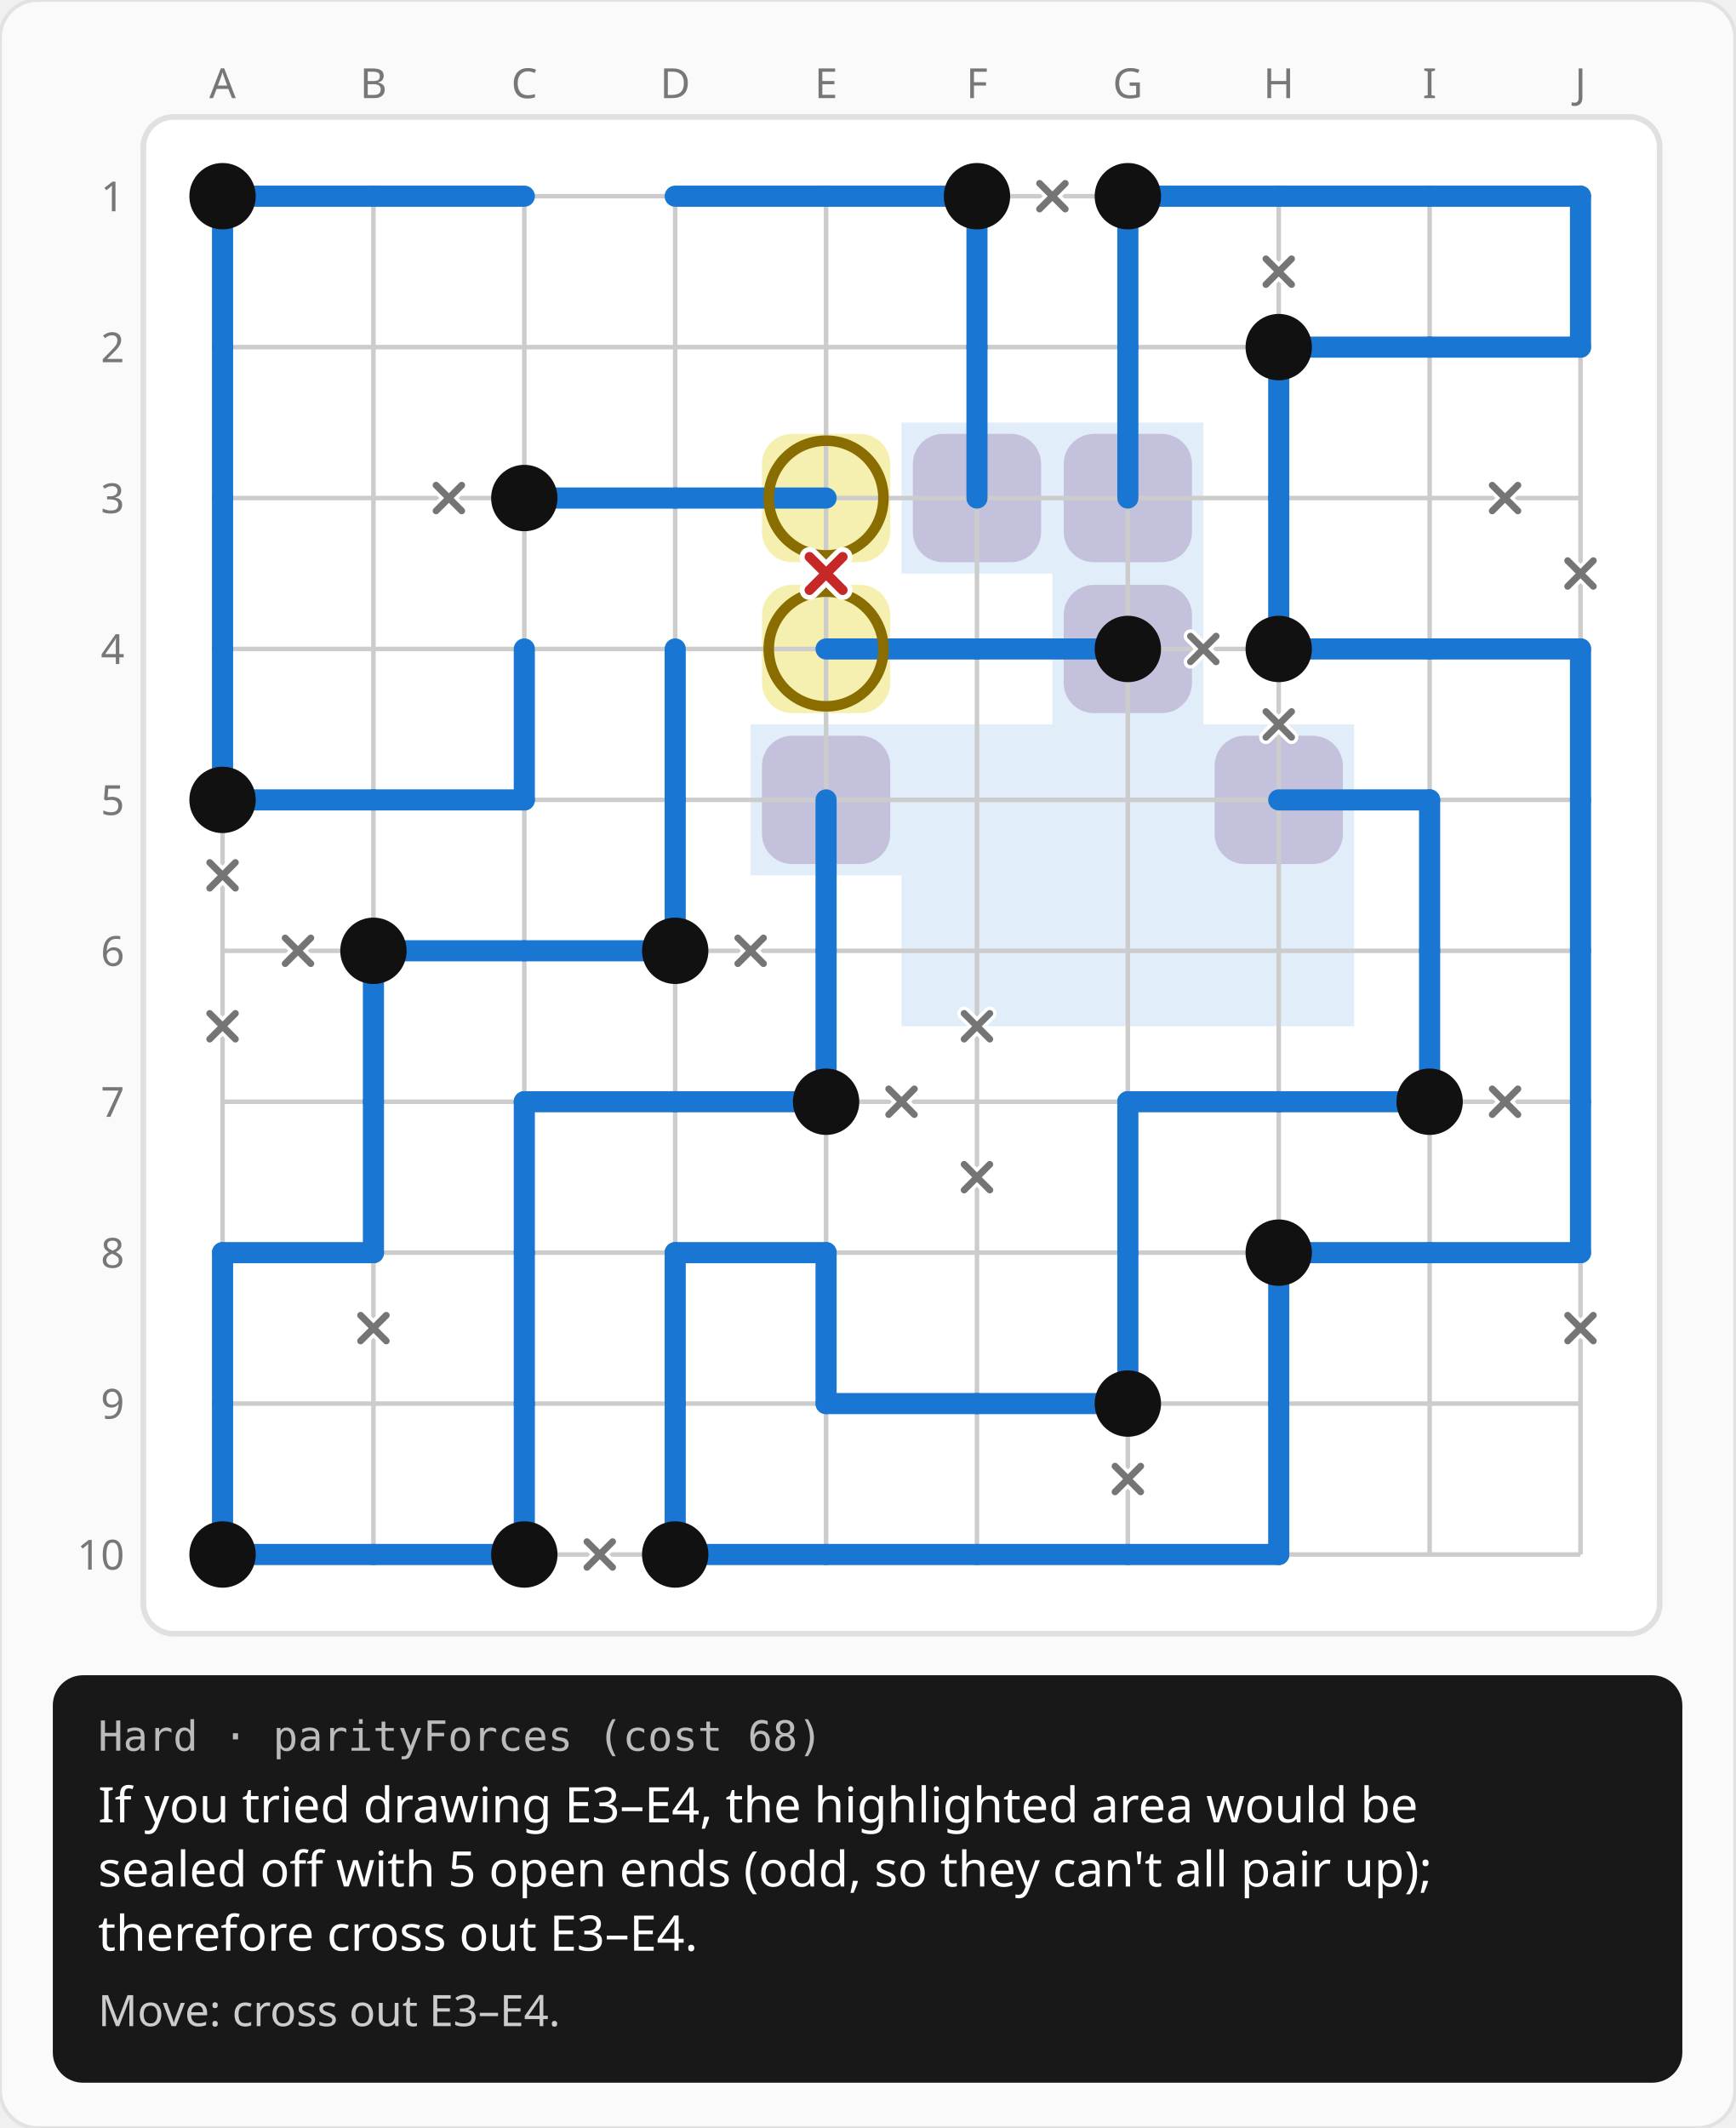
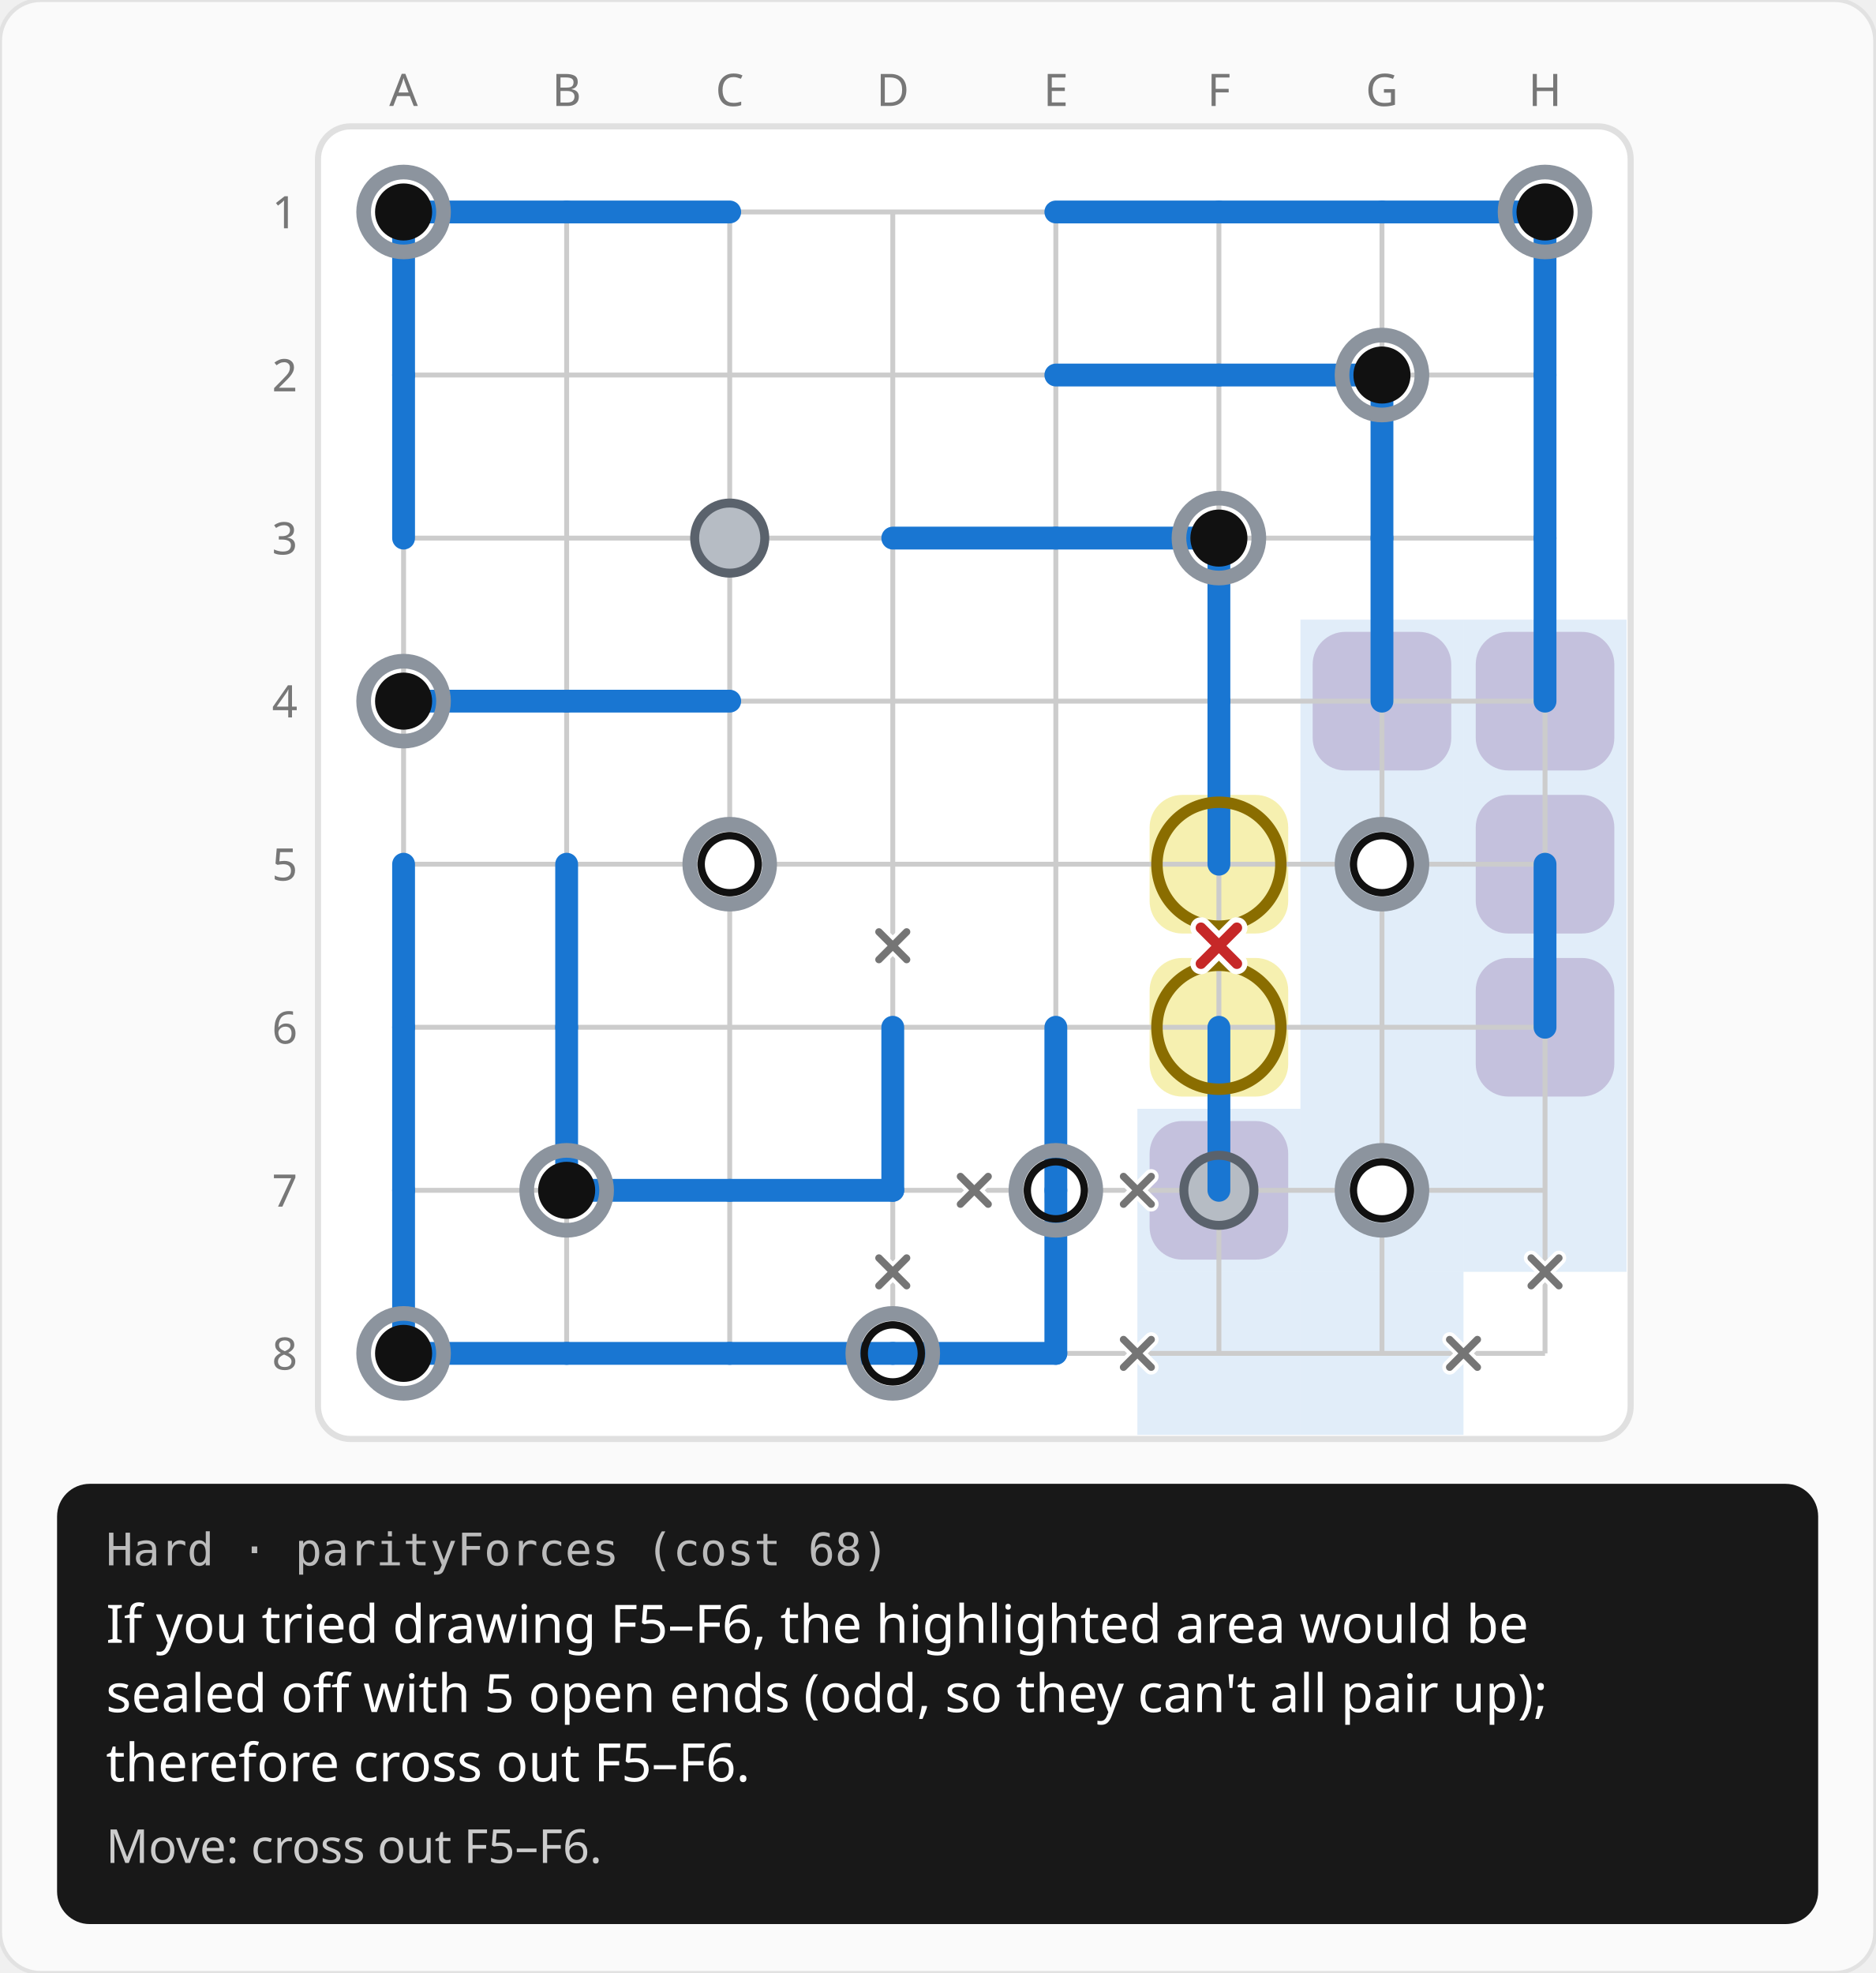
- <svg xmlns="http://www.w3.org/2000/svg" width="460" height="564" viewBox="0 0 460 564">
-   <rect width="460" height="564" rx="10" fill="#fafafa" stroke="#e2e2e2" />
+ <svg xmlns="http://www.w3.org/2000/svg" width="460" height="484" viewBox="0 0 460 484">
+   <rect width="460" height="484" rx="10" fill="#fafafa" stroke="#e2e2e2" />
  <defs>
    <pattern id="hatch" width="8" height="8" patternUnits="userSpaceOnUse" patternTransform="rotate(45)">
      <line x1="0" y1="0" x2="0" y2="8" stroke="#d55e00" stroke-width="3" opacity="0.55" />
    </pattern>
  </defs>
-   <g transform="translate(19 12)">
+   <g transform="translate(59 12)">
    <text x="40" y="14" fill="#777777" font-size="11" font-family="system-ui, sans-serif" text-anchor="middle">A</text>
    <text x="80" y="14" fill="#777777" font-size="11" font-family="system-ui, sans-serif" text-anchor="middle">B</text>
    <text x="120" y="14" fill="#777777" font-size="11" font-family="system-ui, sans-serif" text-anchor="middle">C</text>
    <text x="160" y="14" fill="#777777" font-size="11" font-family="system-ui, sans-serif" text-anchor="middle">D</text>
    <text x="200" y="14" fill="#777777" font-size="11" font-family="system-ui, sans-serif" text-anchor="middle">E</text>
    <text x="240" y="14" fill="#777777" font-size="11" font-family="system-ui, sans-serif" text-anchor="middle">F</text>
    <text x="280" y="14" fill="#777777" font-size="11" font-family="system-ui, sans-serif" text-anchor="middle">G</text>
    <text x="320" y="14" fill="#777777" font-size="11" font-family="system-ui, sans-serif" text-anchor="middle">H</text>
-     <text x="360" y="14" fill="#777777" font-size="11" font-family="system-ui, sans-serif" text-anchor="middle">I</text>
-     <text x="400" y="14" fill="#777777" font-size="11" font-family="system-ui, sans-serif" text-anchor="middle">J</text>
    <text x="14" y="44" fill="#777777" font-size="11" font-family="system-ui, sans-serif" text-anchor="end">1</text>
    <text x="14" y="84" fill="#777777" font-size="11" font-family="system-ui, sans-serif" text-anchor="end">2</text>
    <text x="14" y="124" fill="#777777" font-size="11" font-family="system-ui, sans-serif" text-anchor="end">3</text>
    <text x="14" y="164" fill="#777777" font-size="11" font-family="system-ui, sans-serif" text-anchor="end">4</text>
    <text x="14" y="204" fill="#777777" font-size="11" font-family="system-ui, sans-serif" text-anchor="end">5</text>
    <text x="14" y="244" fill="#777777" font-size="11" font-family="system-ui, sans-serif" text-anchor="end">6</text>
    <text x="14" y="284" fill="#777777" font-size="11" font-family="system-ui, sans-serif" text-anchor="end">7</text>
    <text x="14" y="324" fill="#777777" font-size="11" font-family="system-ui, sans-serif" text-anchor="end">8</text>
-     <text x="14" y="364" fill="#777777" font-size="11" font-family="system-ui, sans-serif" text-anchor="end">9</text>
-     <text x="14" y="404" fill="#777777" font-size="11" font-family="system-ui, sans-serif" text-anchor="end">10</text>
    <g transform="translate(18 18)">
-       <rect x="1" y="1" width="402" height="402" rx="8" fill="#ffffff" stroke="#e0e0e0" stroke-width="1.5" />
-       <rect x="202" y="82" width="40" height="40" fill="rgba(25,118,210,0.13)" />
-       <rect x="242" y="82" width="40" height="40" fill="rgba(25,118,210,0.13)" />
+       <rect x="1" y="1" width="322" height="322" rx="8" fill="#ffffff" stroke="#e0e0e0" stroke-width="1.5" />
      <rect x="242" y="122" width="40" height="40" fill="rgba(25,118,210,0.13)" />
      <rect x="242" y="162" width="40" height="40" fill="rgba(25,118,210,0.13)" />
-       <rect x="202" y="162" width="40" height="40" fill="rgba(25,118,210,0.13)" />
-       <rect x="162" y="162" width="40" height="40" fill="rgba(25,118,210,0.13)" />
-       <rect x="202" y="202" width="40" height="40" fill="rgba(25,118,210,0.13)" />
      <rect x="242" y="202" width="40" height="40" fill="rgba(25,118,210,0.13)" />
+       <rect x="242" y="242" width="40" height="40" fill="rgba(25,118,210,0.13)" />
+       <rect x="202" y="242" width="40" height="40" fill="rgba(25,118,210,0.13)" />
+       <rect x="202" y="282" width="40" height="40" fill="rgba(25,118,210,0.13)" />
+       <rect x="242" y="282" width="40" height="40" fill="rgba(25,118,210,0.13)" />
+       <rect x="282" y="242" width="40" height="40" fill="rgba(25,118,210,0.13)" />
      <rect x="282" y="202" width="40" height="40" fill="rgba(25,118,210,0.13)" />
      <rect x="282" y="162" width="40" height="40" fill="rgba(25,118,210,0.13)" />
-       <rect x="205" y="85" width="34" height="34" rx="8" fill="rgba(122,81,149,0.28)" />
-       <rect x="245" y="85" width="34" height="34" rx="8" fill="rgba(122,81,149,0.28)" />
+       <rect x="282" y="122" width="40" height="40" fill="rgba(25,118,210,0.13)" />
      <rect x="245" y="125" width="34" height="34" rx="8" fill="rgba(122,81,149,0.28)" />
-       <rect x="165" y="165" width="34" height="34" rx="8" fill="rgba(122,81,149,0.28)" />
+       <rect x="205" y="245" width="34" height="34" rx="8" fill="rgba(122,81,149,0.28)" />
+       <rect x="285" y="205" width="34" height="34" rx="8" fill="rgba(122,81,149,0.28)" />
      <rect x="285" y="165" width="34" height="34" rx="8" fill="rgba(122,81,149,0.28)" />
-       <rect x="165" y="85" width="34" height="34" rx="8" fill="rgba(244,236,156,0.8)" />
-       <rect x="165" y="125" width="34" height="34" rx="8" fill="rgba(244,236,156,0.8)" />
-       <line x1="22" y1="22" x2="382" y2="22" stroke="#cccccc" stroke-width="1.2" />
-       <line x1="22" y1="62" x2="382" y2="62" stroke="#cccccc" stroke-width="1.2" />
-       <line x1="22" y1="102" x2="382" y2="102" stroke="#cccccc" stroke-width="1.2" />
-       <line x1="22" y1="142" x2="382" y2="142" stroke="#cccccc" stroke-width="1.2" />
-       <line x1="22" y1="182" x2="382" y2="182" stroke="#cccccc" stroke-width="1.2" />
-       <line x1="22" y1="222" x2="382" y2="222" stroke="#cccccc" stroke-width="1.2" />
-       <line x1="22" y1="262" x2="382" y2="262" stroke="#cccccc" stroke-width="1.2" />
-       <line x1="22" y1="302" x2="382" y2="302" stroke="#cccccc" stroke-width="1.2" />
-       <line x1="22" y1="342" x2="382" y2="342" stroke="#cccccc" stroke-width="1.2" />
-       <line x1="22" y1="382" x2="382" y2="382" stroke="#cccccc" stroke-width="1.2" />
-       <line x1="22" y1="22" x2="22" y2="382" stroke="#cccccc" stroke-width="1.2" />
-       <line x1="62" y1="22" x2="62" y2="382" stroke="#cccccc" stroke-width="1.2" />
-       <line x1="102" y1="22" x2="102" y2="382" stroke="#cccccc" stroke-width="1.2" />
-       <line x1="142" y1="22" x2="142" y2="382" stroke="#cccccc" stroke-width="1.2" />
-       <line x1="182" y1="22" x2="182" y2="382" stroke="#cccccc" stroke-width="1.2" />
-       <line x1="222" y1="22" x2="222" y2="382" stroke="#cccccc" stroke-width="1.2" />
-       <line x1="262" y1="22" x2="262" y2="382" stroke="#cccccc" stroke-width="1.2" />
-       <line x1="302" y1="22" x2="302" y2="382" stroke="#cccccc" stroke-width="1.2" />
-       <line x1="342" y1="22" x2="342" y2="382" stroke="#cccccc" stroke-width="1.2" />
-       <line x1="382" y1="22" x2="382" y2="382" stroke="#cccccc" stroke-width="1.2" />
+       <rect x="285" y="125" width="34" height="34" rx="8" fill="rgba(122,81,149,0.28)" />
+       <rect x="205" y="165" width="34" height="34" rx="8" fill="rgba(244,236,156,0.8)" />
+       <rect x="205" y="205" width="34" height="34" rx="8" fill="rgba(244,236,156,0.8)" />
+       <line x1="22" y1="22" x2="302" y2="22" stroke="#cccccc" stroke-width="1.2" />
+       <line x1="22" y1="62" x2="302" y2="62" stroke="#cccccc" stroke-width="1.2" />
+       <line x1="22" y1="102" x2="302" y2="102" stroke="#cccccc" stroke-width="1.2" />
+       <line x1="22" y1="142" x2="302" y2="142" stroke="#cccccc" stroke-width="1.2" />
+       <line x1="22" y1="182" x2="302" y2="182" stroke="#cccccc" stroke-width="1.2" />
+       <line x1="22" y1="222" x2="302" y2="222" stroke="#cccccc" stroke-width="1.2" />
+       <line x1="22" y1="262" x2="302" y2="262" stroke="#cccccc" stroke-width="1.2" />
+       <line x1="22" y1="302" x2="302" y2="302" stroke="#cccccc" stroke-width="1.2" />
+       <line x1="22" y1="22" x2="22" y2="302" stroke="#cccccc" stroke-width="1.2" />
+       <line x1="62" y1="22" x2="62" y2="302" stroke="#cccccc" stroke-width="1.2" />
+       <line x1="102" y1="22" x2="102" y2="302" stroke="#cccccc" stroke-width="1.2" />
+       <line x1="142" y1="22" x2="142" y2="302" stroke="#cccccc" stroke-width="1.2" />
+       <line x1="182" y1="22" x2="182" y2="302" stroke="#cccccc" stroke-width="1.2" />
+       <line x1="222" y1="22" x2="222" y2="302" stroke="#cccccc" stroke-width="1.2" />
+       <line x1="262" y1="22" x2="262" y2="302" stroke="#cccccc" stroke-width="1.2" />
+       <line x1="302" y1="22" x2="302" y2="302" stroke="#cccccc" stroke-width="1.2" />
+       <circle cx="102" cy="102" r="8.6" fill="#b6bcc4" />
+       <circle cx="102" cy="182" r="7" fill="#ffffff" />
+       <circle cx="262" cy="182" r="7" fill="#ffffff" />
+       <circle cx="182" cy="262" r="7" fill="#ffffff" />
+       <circle cx="222" cy="262" r="8.6" fill="#b6bcc4" />
+       <circle cx="262" cy="262" r="7" fill="#ffffff" />
+       <circle cx="142" cy="302" r="7" fill="#ffffff" />
      <line x1="22" y1="22" x2="62" y2="22" stroke="#1976d2" stroke-width="5.6" stroke-linecap="round" />
      <line x1="22" y1="22" x2="22" y2="62" stroke="#1976d2" stroke-width="5.6" stroke-linecap="round" />
      <line x1="62" y1="22" x2="102" y2="22" stroke="#1976d2" stroke-width="5.6" stroke-linecap="round" />
-       <line x1="142" y1="22" x2="182" y2="22" stroke="#1976d2" stroke-width="5.6" stroke-linecap="round" />
      <line x1="182" y1="22" x2="222" y2="22" stroke="#1976d2" stroke-width="5.6" stroke-linecap="round" />
-       <line x1="222" y1="22" x2="222" y2="62" stroke="#1976d2" stroke-width="5.6" stroke-linecap="round" />
+       <line x1="222" y1="22" x2="262" y2="22" stroke="#1976d2" stroke-width="5.6" stroke-linecap="round" />
      <line x1="262" y1="22" x2="302" y2="22" stroke="#1976d2" stroke-width="5.6" stroke-linecap="round" />
-       <line x1="262" y1="22" x2="262" y2="62" stroke="#1976d2" stroke-width="5.6" stroke-linecap="round" />
-       <line x1="302" y1="22" x2="342" y2="22" stroke="#1976d2" stroke-width="5.6" stroke-linecap="round" />
-       <line x1="342" y1="22" x2="382" y2="22" stroke="#1976d2" stroke-width="5.6" stroke-linecap="round" />
-       <line x1="382" y1="22" x2="382" y2="62" stroke="#1976d2" stroke-width="5.6" stroke-linecap="round" />
+       <line x1="302" y1="22" x2="302" y2="62" stroke="#1976d2" stroke-width="5.6" stroke-linecap="round" />
      <line x1="22" y1="62" x2="22" y2="102" stroke="#1976d2" stroke-width="5.6" stroke-linecap="round" />
-       <line x1="222" y1="62" x2="222" y2="102" stroke="#1976d2" stroke-width="5.6" stroke-linecap="round" />
+       <line x1="182" y1="62" x2="222" y2="62" stroke="#1976d2" stroke-width="5.6" stroke-linecap="round" />
+       <line x1="222" y1="62" x2="262" y2="62" stroke="#1976d2" stroke-width="5.6" stroke-linecap="round" />
      <line x1="262" y1="62" x2="262" y2="102" stroke="#1976d2" stroke-width="5.6" stroke-linecap="round" />
-       <line x1="302" y1="62" x2="342" y2="62" stroke="#1976d2" stroke-width="5.6" stroke-linecap="round" />
      <line x1="302" y1="62" x2="302" y2="102" stroke="#1976d2" stroke-width="5.6" stroke-linecap="round" />
-       <line x1="342" y1="62" x2="382" y2="62" stroke="#1976d2" stroke-width="5.6" stroke-linecap="round" />
-       <line x1="22" y1="102" x2="22" y2="142" stroke="#1976d2" stroke-width="5.6" stroke-linecap="round" />
-       <line x1="102" y1="102" x2="142" y2="102" stroke="#1976d2" stroke-width="5.6" stroke-linecap="round" />
      <line x1="142" y1="102" x2="182" y2="102" stroke="#1976d2" stroke-width="5.6" stroke-linecap="round" />
+       <line x1="182" y1="102" x2="222" y2="102" stroke="#1976d2" stroke-width="5.6" stroke-linecap="round" />
+       <line x1="222" y1="102" x2="222" y2="142" stroke="#1976d2" stroke-width="5.6" stroke-linecap="round" />
+       <line x1="262" y1="102" x2="262" y2="142" stroke="#1976d2" stroke-width="5.6" stroke-linecap="round" />
      <line x1="302" y1="102" x2="302" y2="142" stroke="#1976d2" stroke-width="5.6" stroke-linecap="round" />
-       <line x1="22" y1="142" x2="22" y2="182" stroke="#1976d2" stroke-width="5.6" stroke-linecap="round" />
-       <line x1="102" y1="142" x2="102" y2="182" stroke="#1976d2" stroke-width="5.6" stroke-linecap="round" />
-       <line x1="142" y1="142" x2="142" y2="182" stroke="#1976d2" stroke-width="5.6" stroke-linecap="round" />
-       <line x1="182" y1="142" x2="222" y2="142" stroke="#1976d2" stroke-width="5.6" stroke-linecap="round" />
-       <line x1="222" y1="142" x2="262" y2="142" stroke="#1976d2" stroke-width="5.6" stroke-linecap="round" />
-       <line x1="302" y1="142" x2="342" y2="142" stroke="#1976d2" stroke-width="5.6" stroke-linecap="round" />
-       <line x1="342" y1="142" x2="382" y2="142" stroke="#1976d2" stroke-width="5.6" stroke-linecap="round" />
-       <line x1="382" y1="142" x2="382" y2="182" stroke="#1976d2" stroke-width="5.6" stroke-linecap="round" />
-       <line x1="22" y1="182" x2="62" y2="182" stroke="#1976d2" stroke-width="5.6" stroke-linecap="round" />
-       <line x1="62" y1="182" x2="102" y2="182" stroke="#1976d2" stroke-width="5.6" stroke-linecap="round" />
-       <line x1="142" y1="182" x2="142" y2="222" stroke="#1976d2" stroke-width="5.6" stroke-linecap="round" />
-       <line x1="182" y1="182" x2="182" y2="222" stroke="#1976d2" stroke-width="5.6" stroke-linecap="round" />
-       <line x1="302" y1="182" x2="342" y2="182" stroke="#1976d2" stroke-width="5.6" stroke-linecap="round" />
-       <line x1="342" y1="182" x2="342" y2="222" stroke="#1976d2" stroke-width="5.6" stroke-linecap="round" />
-       <line x1="382" y1="182" x2="382" y2="222" stroke="#1976d2" stroke-width="5.6" stroke-linecap="round" />
-       <line x1="62" y1="222" x2="102" y2="222" stroke="#1976d2" stroke-width="5.6" stroke-linecap="round" />
+       <line x1="22" y1="142" x2="62" y2="142" stroke="#1976d2" stroke-width="5.6" stroke-linecap="round" />
+       <line x1="62" y1="142" x2="102" y2="142" stroke="#1976d2" stroke-width="5.6" stroke-linecap="round" />
+       <line x1="222" y1="142" x2="222" y2="182" stroke="#1976d2" stroke-width="5.6" stroke-linecap="round" />
+       <line x1="22" y1="182" x2="22" y2="222" stroke="#1976d2" stroke-width="5.6" stroke-linecap="round" />
+       <line x1="62" y1="182" x2="62" y2="222" stroke="#1976d2" stroke-width="5.6" stroke-linecap="round" />
+       <line x1="302" y1="182" x2="302" y2="222" stroke="#1976d2" stroke-width="5.6" stroke-linecap="round" />
+       <line x1="22" y1="222" x2="22" y2="262" stroke="#1976d2" stroke-width="5.6" stroke-linecap="round" />
      <line x1="62" y1="222" x2="62" y2="262" stroke="#1976d2" stroke-width="5.6" stroke-linecap="round" />
-       <line x1="102" y1="222" x2="142" y2="222" stroke="#1976d2" stroke-width="5.6" stroke-linecap="round" />
+       <line x1="142" y1="222" x2="142" y2="262" stroke="#1976d2" stroke-width="5.6" stroke-linecap="round" />
      <line x1="182" y1="222" x2="182" y2="262" stroke="#1976d2" stroke-width="5.6" stroke-linecap="round" />
-       <line x1="342" y1="222" x2="342" y2="262" stroke="#1976d2" stroke-width="5.6" stroke-linecap="round" />
-       <line x1="382" y1="222" x2="382" y2="262" stroke="#1976d2" stroke-width="5.6" stroke-linecap="round" />
-       <line x1="62" y1="262" x2="62" y2="302" stroke="#1976d2" stroke-width="5.6" stroke-linecap="round" />
+       <line x1="222" y1="222" x2="222" y2="262" stroke="#1976d2" stroke-width="5.6" stroke-linecap="round" />
+       <line x1="22" y1="262" x2="22" y2="302" stroke="#1976d2" stroke-width="5.6" stroke-linecap="round" />
+       <line x1="62" y1="262" x2="102" y2="262" stroke="#1976d2" stroke-width="5.6" stroke-linecap="round" />
      <line x1="102" y1="262" x2="142" y2="262" stroke="#1976d2" stroke-width="5.6" stroke-linecap="round" />
-       <line x1="102" y1="262" x2="102" y2="302" stroke="#1976d2" stroke-width="5.6" stroke-linecap="round" />
-       <line x1="142" y1="262" x2="182" y2="262" stroke="#1976d2" stroke-width="5.6" stroke-linecap="round" />
-       <line x1="262" y1="262" x2="302" y2="262" stroke="#1976d2" stroke-width="5.6" stroke-linecap="round" />
-       <line x1="262" y1="262" x2="262" y2="302" stroke="#1976d2" stroke-width="5.6" stroke-linecap="round" />
-       <line x1="302" y1="262" x2="342" y2="262" stroke="#1976d2" stroke-width="5.6" stroke-linecap="round" />
-       <line x1="382" y1="262" x2="382" y2="302" stroke="#1976d2" stroke-width="5.6" stroke-linecap="round" />
+       <line x1="182" y1="262" x2="182" y2="302" stroke="#1976d2" stroke-width="5.6" stroke-linecap="round" />
      <line x1="22" y1="302" x2="62" y2="302" stroke="#1976d2" stroke-width="5.6" stroke-linecap="round" />
-       <line x1="22" y1="302" x2="22" y2="342" stroke="#1976d2" stroke-width="5.6" stroke-linecap="round" />
-       <line x1="102" y1="302" x2="102" y2="342" stroke="#1976d2" stroke-width="5.6" stroke-linecap="round" />
+       <line x1="62" y1="302" x2="102" y2="302" stroke="#1976d2" stroke-width="5.6" stroke-linecap="round" />
+       <line x1="102" y1="302" x2="142" y2="302" stroke="#1976d2" stroke-width="5.6" stroke-linecap="round" />
      <line x1="142" y1="302" x2="182" y2="302" stroke="#1976d2" stroke-width="5.6" stroke-linecap="round" />
-       <line x1="142" y1="302" x2="142" y2="342" stroke="#1976d2" stroke-width="5.6" stroke-linecap="round" />
-       <line x1="182" y1="302" x2="182" y2="342" stroke="#1976d2" stroke-width="5.6" stroke-linecap="round" />
-       <line x1="262" y1="302" x2="262" y2="342" stroke="#1976d2" stroke-width="5.6" stroke-linecap="round" />
-       <line x1="302" y1="302" x2="342" y2="302" stroke="#1976d2" stroke-width="5.6" stroke-linecap="round" />
-       <line x1="302" y1="302" x2="302" y2="342" stroke="#1976d2" stroke-width="5.6" stroke-linecap="round" />
-       <line x1="342" y1="302" x2="382" y2="302" stroke="#1976d2" stroke-width="5.6" stroke-linecap="round" />
-       <line x1="22" y1="342" x2="22" y2="382" stroke="#1976d2" stroke-width="5.6" stroke-linecap="round" />
-       <line x1="102" y1="342" x2="102" y2="382" stroke="#1976d2" stroke-width="5.6" stroke-linecap="round" />
-       <line x1="142" y1="342" x2="142" y2="382" stroke="#1976d2" stroke-width="5.6" stroke-linecap="round" />
-       <line x1="182" y1="342" x2="222" y2="342" stroke="#1976d2" stroke-width="5.6" stroke-linecap="round" />
-       <line x1="222" y1="342" x2="262" y2="342" stroke="#1976d2" stroke-width="5.6" stroke-linecap="round" />
-       <line x1="302" y1="342" x2="302" y2="382" stroke="#1976d2" stroke-width="5.6" stroke-linecap="round" />
-       <line x1="22" y1="382" x2="62" y2="382" stroke="#1976d2" stroke-width="5.6" stroke-linecap="round" />
-       <line x1="62" y1="382" x2="102" y2="382" stroke="#1976d2" stroke-width="5.6" stroke-linecap="round" />
-       <line x1="142" y1="382" x2="182" y2="382" stroke="#1976d2" stroke-width="5.6" stroke-linecap="round" />
-       <line x1="182" y1="382" x2="222" y2="382" stroke="#1976d2" stroke-width="5.6" stroke-linecap="round" />
-       <line x1="222" y1="382" x2="262" y2="382" stroke="#1976d2" stroke-width="5.6" stroke-linecap="round" />
-       <line x1="262" y1="382" x2="302" y2="382" stroke="#1976d2" stroke-width="5.6" stroke-linecap="round" />
-       <circle cx="22" cy="22" r="8.8" fill="#111111" />
-       <circle cx="222" cy="22" r="8.8" fill="#111111" />
-       <circle cx="262" cy="22" r="8.8" fill="#111111" />
-       <circle cx="302" cy="62" r="8.8" fill="#111111" />
-       <circle cx="102" cy="102" r="8.8" fill="#111111" />
-       <circle cx="262" cy="142" r="8.8" fill="#111111" />
-       <circle cx="302" cy="142" r="8.8" fill="#111111" />
-       <circle cx="22" cy="182" r="8.8" fill="#111111" />
-       <circle cx="62" cy="222" r="8.8" fill="#111111" />
-       <circle cx="142" cy="222" r="8.8" fill="#111111" />
-       <circle cx="182" cy="262" r="8.8" fill="#111111" />
-       <circle cx="342" cy="262" r="8.8" fill="#111111" />
-       <circle cx="302" cy="302" r="8.8" fill="#111111" />
-       <circle cx="262" cy="342" r="8.8" fill="#111111" />
-       <circle cx="22" cy="382" r="8.8" fill="#111111" />
-       <circle cx="102" cy="382" r="8.8" fill="#111111" />
-       <circle cx="142" cy="382" r="8.8" fill="#111111" />
-       <path d="M238.6 18.6L245.4 25.4M238.6 25.4L245.4 18.6" stroke="#ffffff" stroke-width="3.6" stroke-linecap="round" />
-       <path d="M238.6 18.6L245.4 25.4M238.6 25.4L245.4 18.6" stroke="#757575" stroke-width="1.8" stroke-linecap="round" />
-       <path d="M298.6 38.6L305.4 45.4M298.6 45.4L305.4 38.6" stroke="#ffffff" stroke-width="3.6" stroke-linecap="round" />
-       <path d="M298.6 38.6L305.4 45.4M298.6 45.4L305.4 38.6" stroke="#757575" stroke-width="1.8" stroke-linecap="round" />
-       <path d="M78.6 98.6L85.4 105.4M78.6 105.4L85.4 98.6" stroke="#ffffff" stroke-width="3.6" stroke-linecap="round" />
-       <path d="M78.6 98.6L85.4 105.4M78.6 105.4L85.4 98.6" stroke="#757575" stroke-width="1.8" stroke-linecap="round" />
-       <path d="M358.6 98.6L365.4 105.4M358.6 105.4L365.4 98.6" stroke="#ffffff" stroke-width="3.6" stroke-linecap="round" />
-       <path d="M358.6 98.6L365.4 105.4M358.6 105.4L365.4 98.6" stroke="#757575" stroke-width="1.8" stroke-linecap="round" />
-       <path d="M378.6 118.6L385.4 125.4M378.6 125.4L385.4 118.6" stroke="#ffffff" stroke-width="3.6" stroke-linecap="round" />
-       <path d="M378.6 118.6L385.4 125.4M378.6 125.4L385.4 118.6" stroke="#757575" stroke-width="1.8" stroke-linecap="round" />
-       <path d="M278.6 138.6L285.4 145.4M278.6 145.4L285.4 138.6" stroke="#ffffff" stroke-width="3.6" stroke-linecap="round" />
-       <path d="M278.6 138.6L285.4 145.4M278.6 145.4L285.4 138.6" stroke="#757575" stroke-width="1.8" stroke-linecap="round" />
-       <path d="M298.6 158.6L305.4 165.4M298.6 165.4L305.4 158.6" stroke="#ffffff" stroke-width="3.6" stroke-linecap="round" />
-       <path d="M298.6 158.6L305.4 165.4M298.6 165.4L305.4 158.6" stroke="#757575" stroke-width="1.8" stroke-linecap="round" />
-       <path d="M18.6 198.6L25.4 205.4M18.6 205.4L25.4 198.6" stroke="#ffffff" stroke-width="3.6" stroke-linecap="round" />
-       <path d="M18.6 198.6L25.4 205.4M18.6 205.4L25.4 198.6" stroke="#757575" stroke-width="1.8" stroke-linecap="round" />
-       <path d="M38.6 218.6L45.4 225.4M38.6 225.4L45.4 218.6" stroke="#ffffff" stroke-width="3.6" stroke-linecap="round" />
-       <path d="M38.6 218.6L45.4 225.4M38.6 225.4L45.4 218.6" stroke="#757575" stroke-width="1.8" stroke-linecap="round" />
-       <path d="M18.6 238.6L25.4 245.4M18.6 245.4L25.4 238.6" stroke="#ffffff" stroke-width="3.6" stroke-linecap="round" />
-       <path d="M18.6 238.6L25.4 245.4M18.6 245.4L25.4 238.6" stroke="#757575" stroke-width="1.8" stroke-linecap="round" />
-       <path d="M158.6 218.6L165.4 225.4M158.6 225.4L165.4 218.6" stroke="#ffffff" stroke-width="3.6" stroke-linecap="round" />
-       <path d="M158.6 218.6L165.4 225.4M158.6 225.4L165.4 218.6" stroke="#757575" stroke-width="1.8" stroke-linecap="round" />
-       <path d="M218.6 238.6L225.4 245.4M218.6 245.4L225.4 238.6" stroke="#ffffff" stroke-width="3.6" stroke-linecap="round" />
-       <path d="M218.6 238.6L225.4 245.4M218.6 245.4L225.4 238.6" stroke="#757575" stroke-width="1.8" stroke-linecap="round" />
+       <circle cx="22" cy="22" r="9.8" fill="none" stroke="#8c949e" stroke-width="3.6" />
+       <circle cx="22" cy="22" r="7" fill="#111111" />
+       <circle cx="302" cy="22" r="9.8" fill="none" stroke="#8c949e" stroke-width="3.6" />
+       <circle cx="302" cy="22" r="7" fill="#111111" />
+       <circle cx="262" cy="62" r="9.8" fill="none" stroke="#8c949e" stroke-width="3.6" />
+       <circle cx="262" cy="62" r="7" fill="#111111" />
+       <circle cx="102" cy="102" r="8.6" fill="none" stroke="#5a626c" stroke-width="2.2" />
+       <circle cx="222" cy="102" r="9.8" fill="none" stroke="#8c949e" stroke-width="3.6" />
+       <circle cx="222" cy="102" r="7" fill="#111111" />
+       <circle cx="22" cy="142" r="9.8" fill="none" stroke="#8c949e" stroke-width="3.6" />
+       <circle cx="22" cy="142" r="7" fill="#111111" />
+       <circle cx="102" cy="182" r="9.8" fill="none" stroke="#8c949e" stroke-width="3.6" />
+       <circle cx="102" cy="182" r="7" fill="none" stroke="#111111" stroke-width="1.8" />
+       <circle cx="262" cy="182" r="9.8" fill="none" stroke="#8c949e" stroke-width="3.6" />
+       <circle cx="262" cy="182" r="7" fill="none" stroke="#111111" stroke-width="1.8" />
+       <circle cx="62" cy="262" r="9.8" fill="none" stroke="#8c949e" stroke-width="3.6" />
+       <circle cx="62" cy="262" r="7" fill="#111111" />
+       <circle cx="182" cy="262" r="9.8" fill="none" stroke="#8c949e" stroke-width="3.6" />
+       <circle cx="182" cy="262" r="7" fill="none" stroke="#111111" stroke-width="1.8" />
+       <circle cx="222" cy="262" r="8.6" fill="none" stroke="#5a626c" stroke-width="2.2" />
+       <circle cx="262" cy="262" r="9.8" fill="none" stroke="#8c949e" stroke-width="3.6" />
+       <circle cx="262" cy="262" r="7" fill="none" stroke="#111111" stroke-width="1.8" />
+       <circle cx="22" cy="302" r="9.8" fill="none" stroke="#8c949e" stroke-width="3.6" />
+       <circle cx="22" cy="302" r="7" fill="#111111" />
+       <circle cx="142" cy="302" r="9.8" fill="none" stroke="#8c949e" stroke-width="3.6" />
+       <circle cx="142" cy="302" r="7" fill="none" stroke="#111111" stroke-width="1.8" />
+       <path d="M138.6 198.6L145.4 205.4M138.6 205.4L145.4 198.6" stroke="#ffffff" stroke-width="3.6" stroke-linecap="round" />
+       <path d="M138.6 198.6L145.4 205.4M138.6 205.4L145.4 198.6" stroke="#757575" stroke-width="1.8" stroke-linecap="round" />
+       <path d="M158.6 258.6L165.4 265.4M158.6 265.4L165.4 258.6" stroke="#ffffff" stroke-width="3.6" stroke-linecap="round" />
+       <path d="M158.6 258.6L165.4 265.4M158.6 265.4L165.4 258.6" stroke="#757575" stroke-width="1.8" stroke-linecap="round" />
+       <path d="M138.6 278.6L145.4 285.4M138.6 285.4L145.4 278.6" stroke="#ffffff" stroke-width="3.6" stroke-linecap="round" />
+       <path d="M138.6 278.6L145.4 285.4M138.6 285.4L145.4 278.6" stroke="#757575" stroke-width="1.8" stroke-linecap="round" />
      <path d="M198.6 258.6L205.4 265.4M198.6 265.4L205.4 258.6" stroke="#ffffff" stroke-width="3.6" stroke-linecap="round" />
      <path d="M198.6 258.6L205.4 265.4M198.6 265.4L205.4 258.6" stroke="#757575" stroke-width="1.8" stroke-linecap="round" />
-       <path d="M218.6 278.6L225.4 285.4M218.6 285.4L225.4 278.6" stroke="#ffffff" stroke-width="3.6" stroke-linecap="round" />
-       <path d="M218.6 278.6L225.4 285.4M218.6 285.4L225.4 278.6" stroke="#757575" stroke-width="1.8" stroke-linecap="round" />
-       <path d="M358.6 258.6L365.4 265.4M358.6 265.4L365.4 258.6" stroke="#ffffff" stroke-width="3.6" stroke-linecap="round" />
-       <path d="M358.6 258.6L365.4 265.4M358.6 265.4L365.4 258.6" stroke="#757575" stroke-width="1.8" stroke-linecap="round" />
-       <path d="M58.6 318.6L65.4 325.4M58.6 325.4L65.4 318.6" stroke="#ffffff" stroke-width="3.6" stroke-linecap="round" />
-       <path d="M58.6 318.6L65.4 325.4M58.6 325.4L65.4 318.6" stroke="#757575" stroke-width="1.8" stroke-linecap="round" />
-       <path d="M378.6 318.6L385.4 325.4M378.6 325.4L385.4 318.6" stroke="#ffffff" stroke-width="3.6" stroke-linecap="round" />
-       <path d="M378.6 318.6L385.4 325.4M378.6 325.4L385.4 318.6" stroke="#757575" stroke-width="1.8" stroke-linecap="round" />
-       <path d="M258.6 358.6L265.4 365.4M258.6 365.4L265.4 358.6" stroke="#ffffff" stroke-width="3.6" stroke-linecap="round" />
-       <path d="M258.6 358.6L265.4 365.4M258.6 365.4L265.4 358.6" stroke="#757575" stroke-width="1.8" stroke-linecap="round" />
-       <path d="M118.6 378.6L125.4 385.4M118.6 385.4L125.4 378.6" stroke="#ffffff" stroke-width="3.6" stroke-linecap="round" />
-       <path d="M118.6 378.6L125.4 385.4M118.6 385.4L125.4 378.6" stroke="#757575" stroke-width="1.8" stroke-linecap="round" />
-       <circle cx="182" cy="102" r="15.2" fill="none" stroke="#8a6d00" stroke-width="2.8" />
-       <circle cx="182" cy="142" r="15.2" fill="none" stroke="#8a6d00" stroke-width="2.8" />
-       <path d="M177.6 117.6L186.4 126.4M177.6 126.4L186.4 117.6" stroke="#ffffff" stroke-width="5.2" stroke-linecap="round" />
-       <path d="M177.6 117.6L186.4 126.4M177.6 126.4L186.4 117.6" stroke="#c62828" stroke-width="2.6" stroke-linecap="round" />
+       <path d="M298.6 278.6L305.4 285.4M298.6 285.4L305.4 278.6" stroke="#ffffff" stroke-width="3.6" stroke-linecap="round" />
+       <path d="M298.6 278.6L305.4 285.4M298.6 285.4L305.4 278.6" stroke="#757575" stroke-width="1.8" stroke-linecap="round" />
+       <path d="M198.6 298.6L205.4 305.4M198.6 305.4L205.4 298.6" stroke="#ffffff" stroke-width="3.6" stroke-linecap="round" />
+       <path d="M198.6 298.6L205.4 305.4M198.6 305.4L205.4 298.6" stroke="#757575" stroke-width="1.8" stroke-linecap="round" />
+       <path d="M278.6 298.6L285.4 305.4M278.6 305.4L285.4 298.6" stroke="#ffffff" stroke-width="3.6" stroke-linecap="round" />
+       <path d="M278.6 298.6L285.4 305.4M278.6 305.4L285.4 298.6" stroke="#757575" stroke-width="1.8" stroke-linecap="round" />
+       <circle cx="222" cy="182" r="15.2" fill="none" stroke="#8a6d00" stroke-width="2.8" />
+       <circle cx="222" cy="222" r="15.2" fill="none" stroke="#8a6d00" stroke-width="2.8" />
+       <path d="M217.6 197.6L226.4 206.4M217.6 206.4L226.4 197.6" stroke="#ffffff" stroke-width="5.2" stroke-linecap="round" />
+       <path d="M217.6 197.6L226.4 206.4M217.6 206.4L226.4 197.6" stroke="#c62828" stroke-width="2.6" stroke-linecap="round" />
    </g>
  </g>
-   <rect x="14" y="444" width="432" height="108" rx="8" fill="#181818" />
-   <text x="26" y="464" fill="#bbbbbb" font-size="11" font-family="ui-monospace, Menlo, monospace">Hard · parityForces (cost 68)</text>
-   <text x="26" y="483" fill="#ffffff" font-size="13" font-family="system-ui, sans-serif">If you tried drawing E3–E4, the highlighted area would be</text>
-   <text x="26" y="500" fill="#ffffff" font-size="13" font-family="system-ui, sans-serif">sealed off with 5 open ends (odd, so they can't all pair up);</text>
-   <text x="26" y="517" fill="#ffffff" font-size="13" font-family="system-ui, sans-serif">therefore cross out E3–E4.</text>
-   <text x="26" y="537" fill="#cccccc" font-size="11.5" font-family="system-ui, sans-serif">Move: cross out E3–E4.</text>
+   <rect x="14" y="364" width="432" height="108" rx="8" fill="#181818" />
+   <text x="26" y="384" fill="#bbbbbb" font-size="11" font-family="ui-monospace, Menlo, monospace">Hard · parityForces (cost 68)</text>
+   <text x="26" y="403" fill="#ffffff" font-size="13" font-family="system-ui, sans-serif">If you tried drawing F5–F6, the highlighted area would be</text>
+   <text x="26" y="420" fill="#ffffff" font-size="13" font-family="system-ui, sans-serif">sealed off with 5 open ends (odd, so they can't all pair up);</text>
+   <text x="26" y="437" fill="#ffffff" font-size="13" font-family="system-ui, sans-serif">therefore cross out F5–F6.</text>
+   <text x="26" y="457" fill="#cccccc" font-size="11.5" font-family="system-ui, sans-serif">Move: cross out F5–F6.</text>
</svg>
